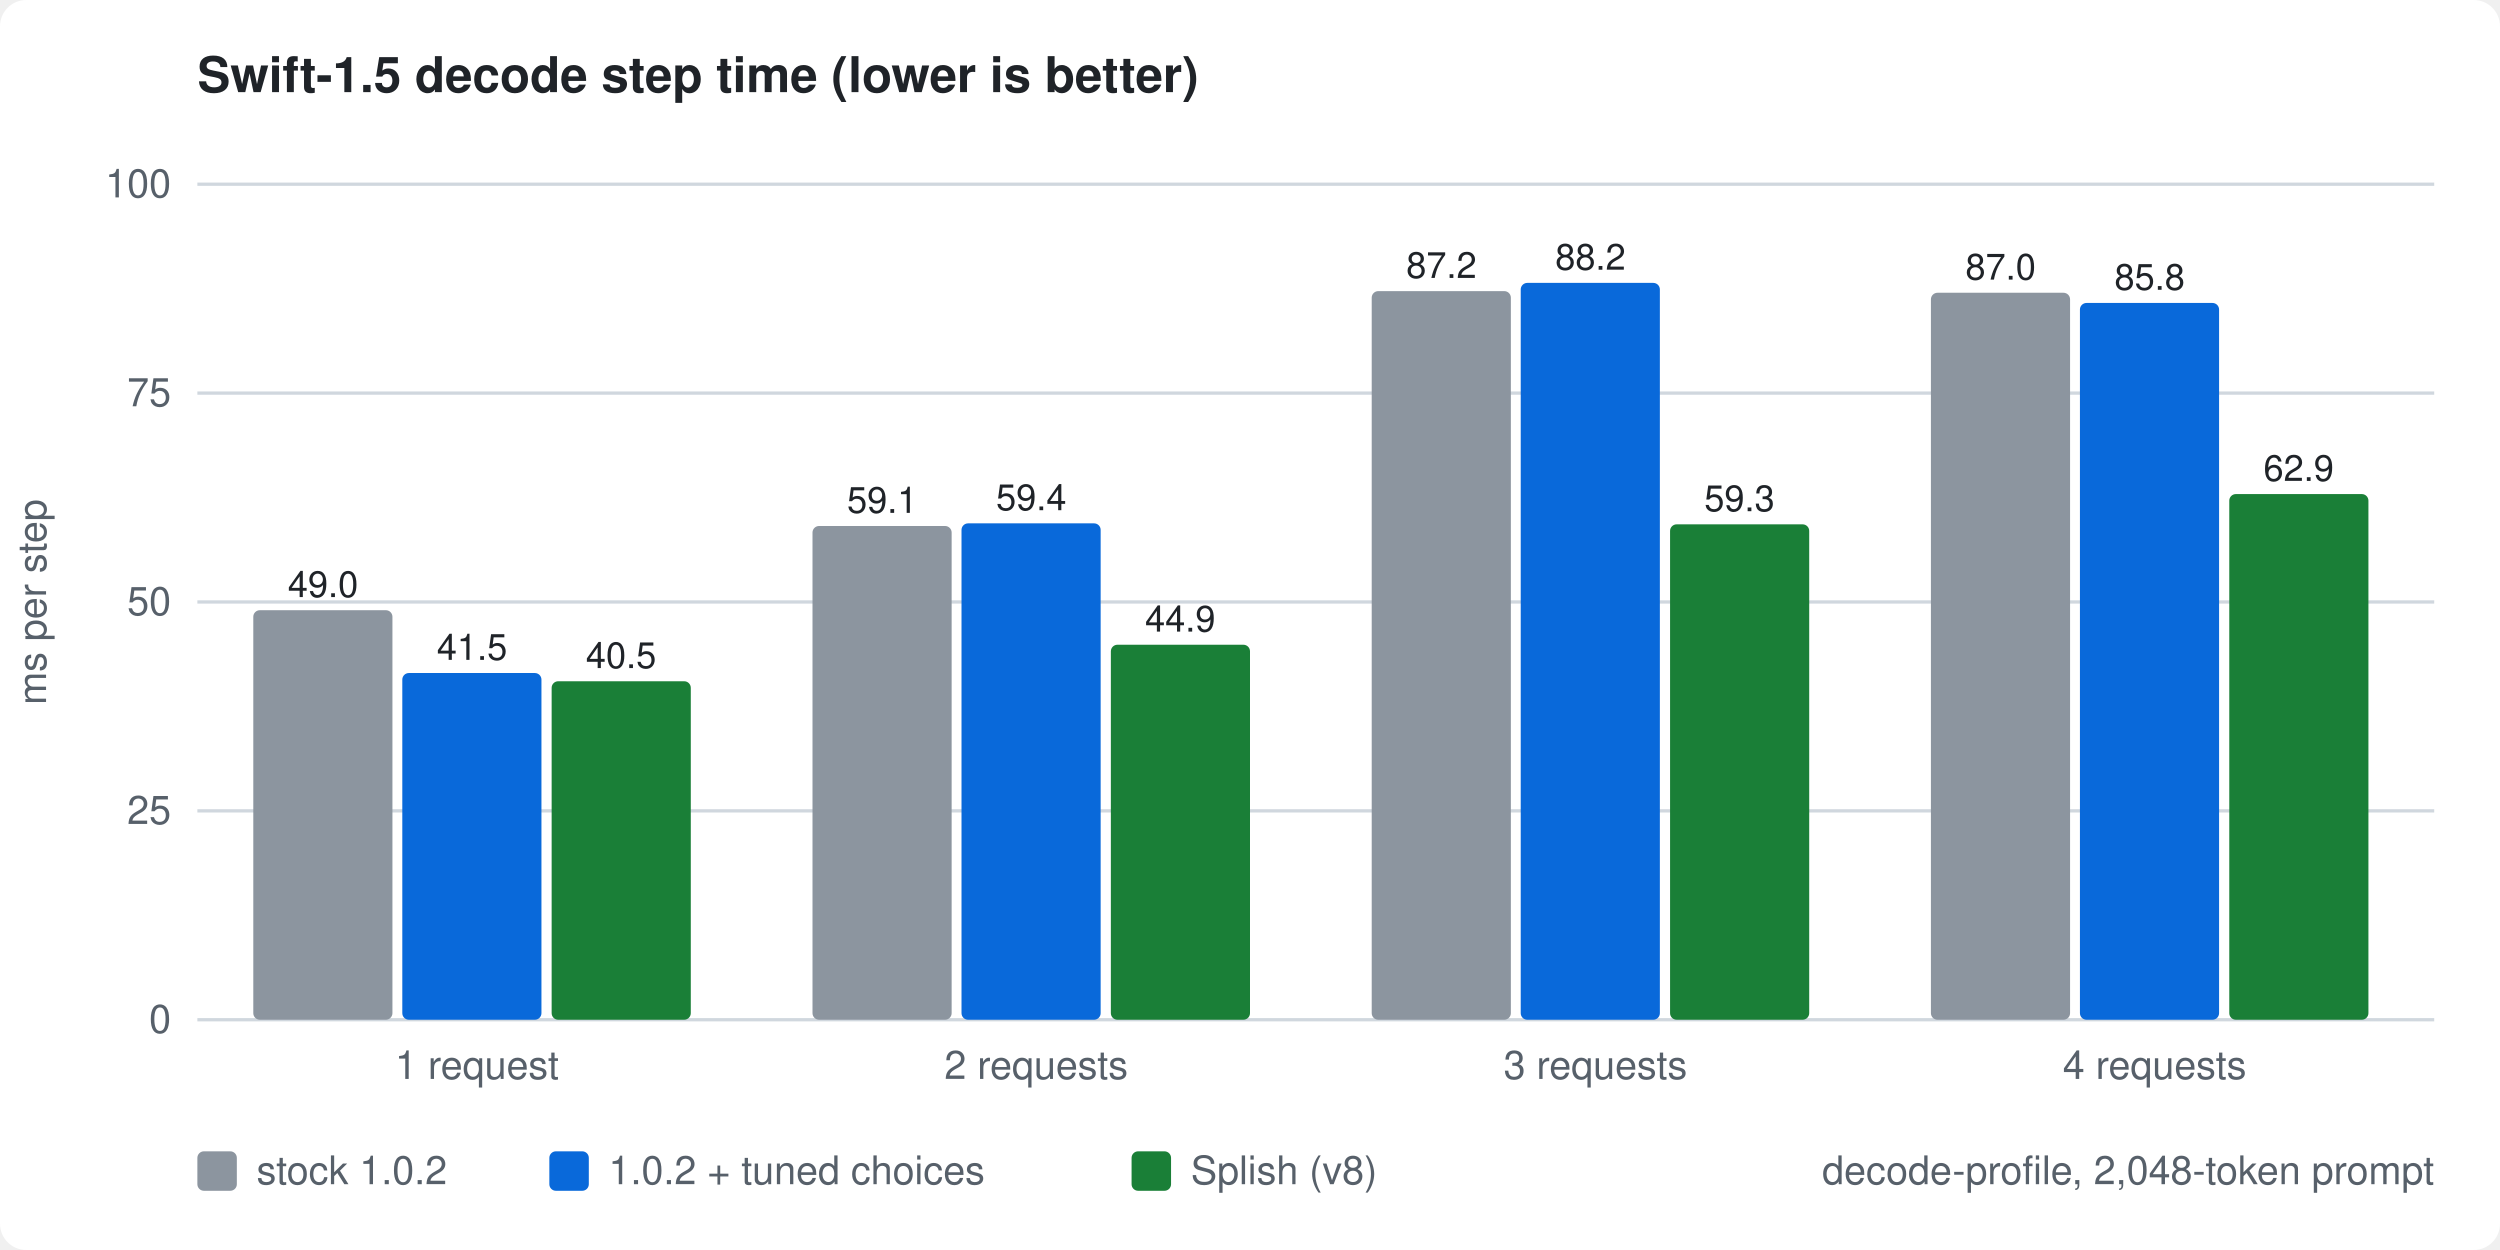
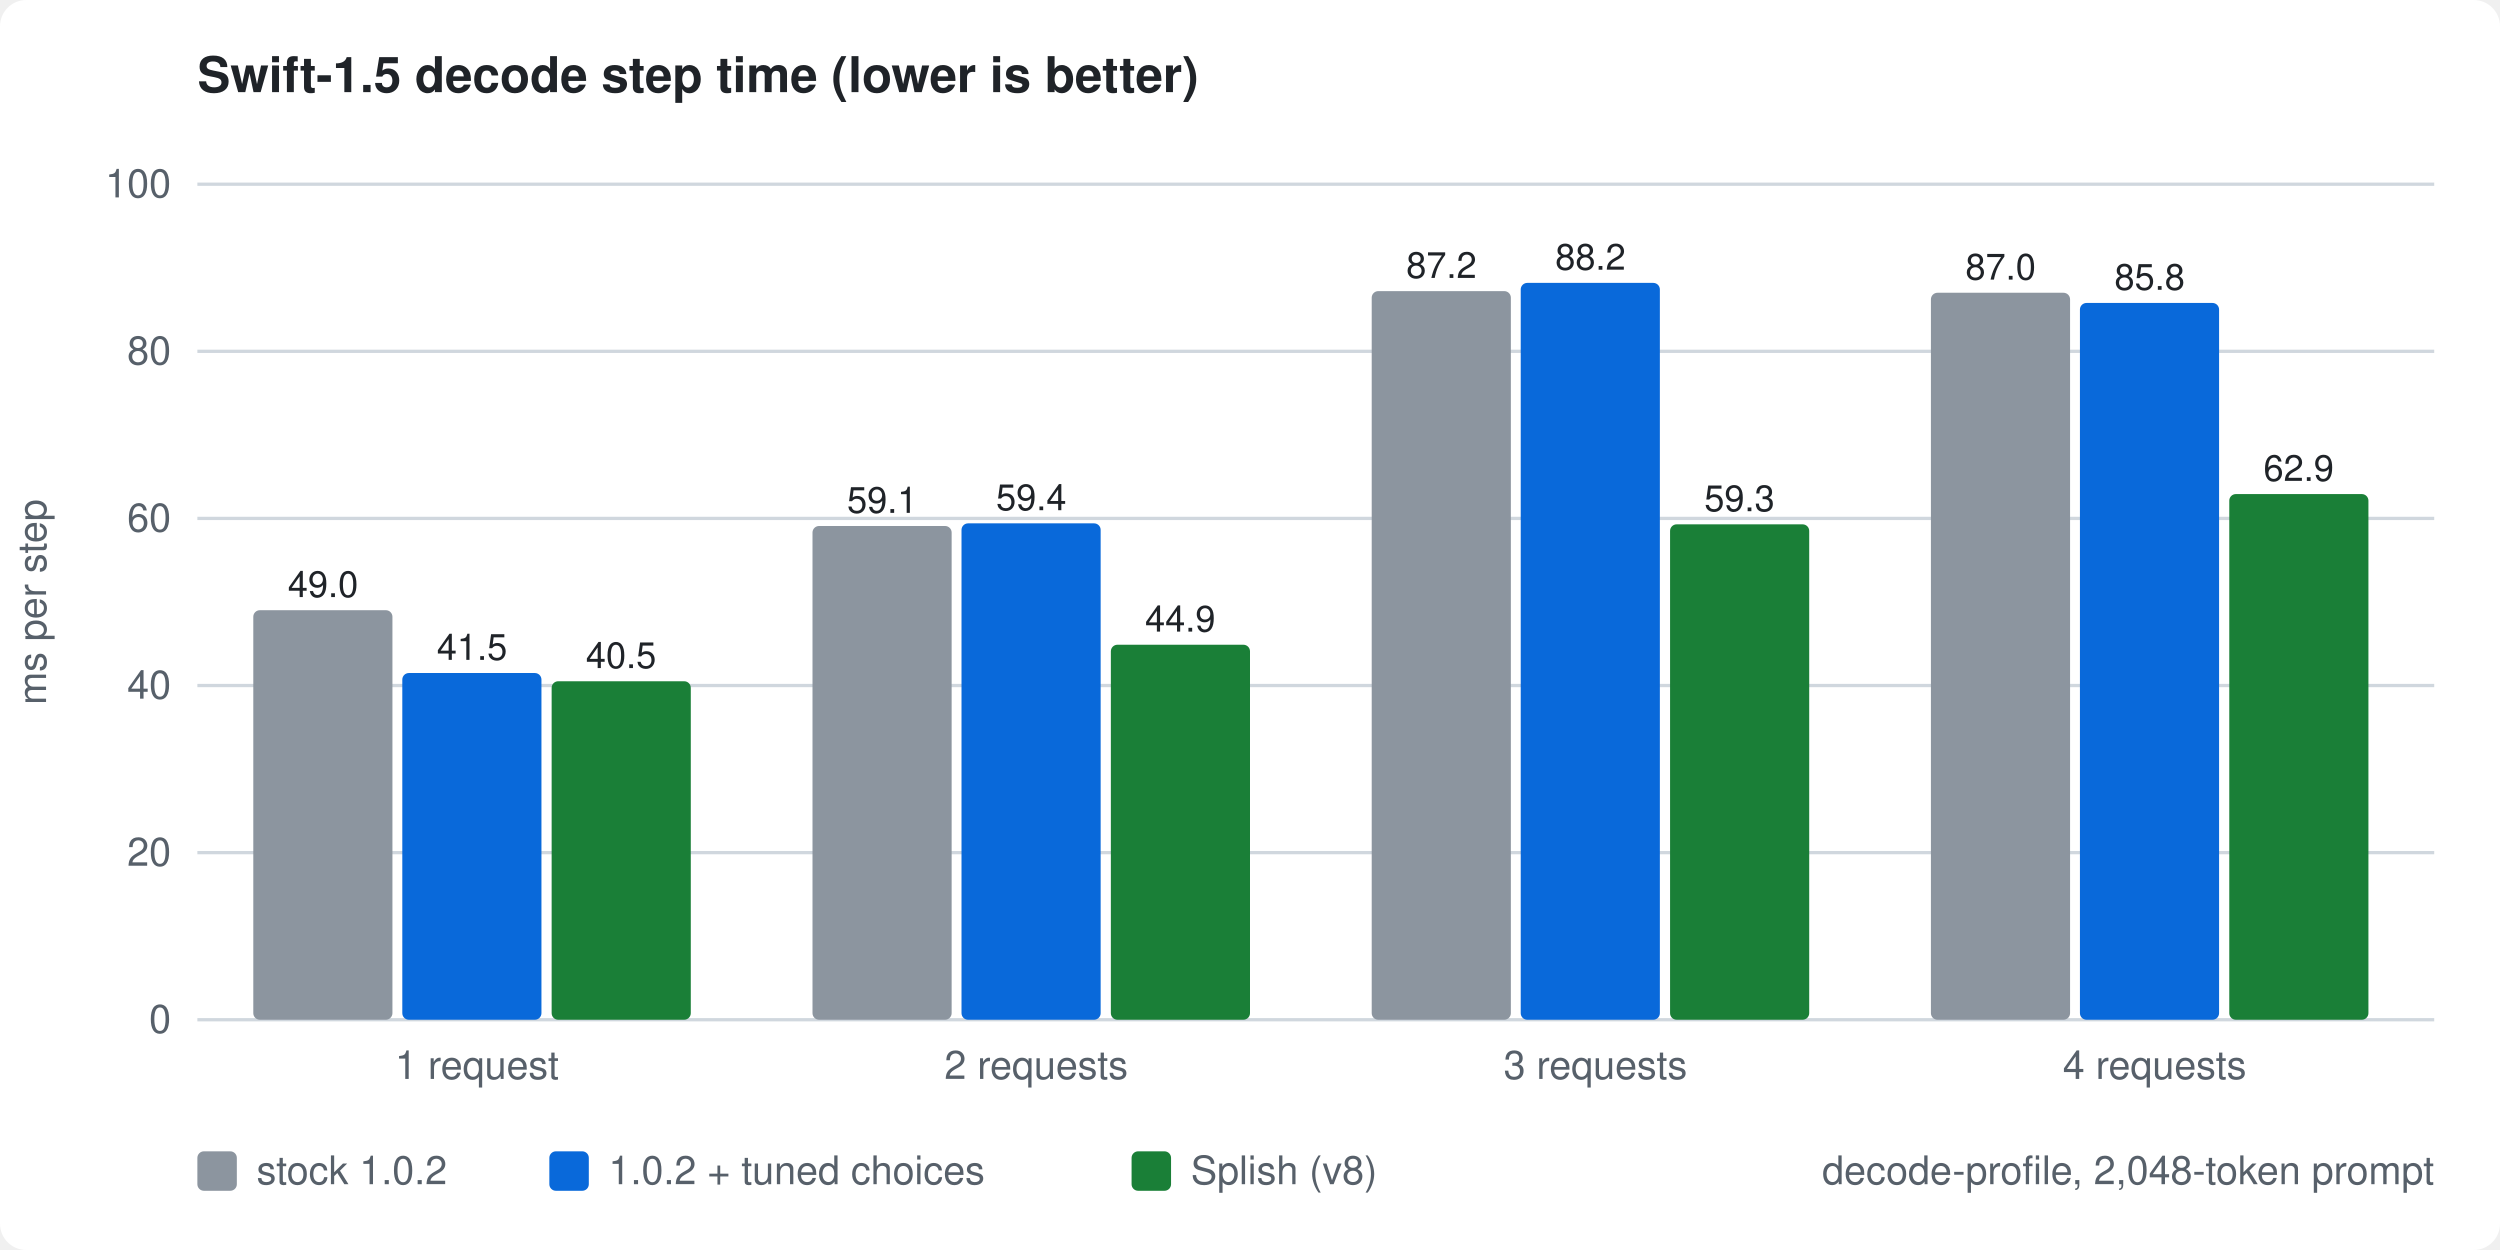
<svg xmlns="http://www.w3.org/2000/svg" width="760" height="380" viewBox="0 0 760 380">
  <style>
  .bg{fill:#ffffff} .t{fill:#1f2328;font:600 15px -apple-system,Segoe UI,Helvetica,Arial,sans-serif}
  .l{fill:#57606a;font:12px -apple-system,Segoe UI,Helvetica,Arial,sans-serif}
  .v{fill:#1f2328;font:11px -apple-system,Segoe UI,Helvetica,Arial,sans-serif}
-   .g{stroke:#d0d7de;stroke-width:1} .s0{fill:#8c959f} .s1{fill:#0969da} .s2{fill:#1a7f37} .s3{fill:#bf8700}
+   .g{stroke:#d0d7de;stroke-width:1} .gain{fill:#1a7f37;font:600 11px -apple-system,Segoe UI,Helvetica,Arial,sans-serif} .s0{fill:#8c959f} .s1{fill:#0969da} .s2{fill:#1a7f37} .s3{fill:#bf8700}
  @media (prefers-color-scheme: dark){
-     .bg{fill:#0d1117} .t,.v{fill:#e6edf3} .l{fill:#8d96a0} .g{stroke:#30363d}
+     .bg{fill:#0d1117} .t,.v{fill:#e6edf3} .l{fill:#8d96a0} .g{stroke:#30363d} .gain{fill:#3fb950}
    .s0{fill:#6e7681} .s1{fill:#4493f8} .s2{fill:#3fb950} .s3{fill:#d29922}}
</style>
  <rect class="bg" width="760" height="380" rx="8" />
  <text class="t" x="60" y="28">Swift-1.5 decode step time (lower is better)</text>
  <line class="g" x1="60" x2="740" y1="310.0" y2="310.0" />
  <text class="l" x="52" y="314.0" text-anchor="end">0</text>
-   <line class="g" x1="60" x2="740" y1="246.5" y2="246.5" />
-   <text class="l" x="52" y="250.5" text-anchor="end">25</text>
-   <line class="g" x1="60" x2="740" y1="183.0" y2="183.0" />
-   <text class="l" x="52" y="187.0" text-anchor="end">50</text>
-   <line class="g" x1="60" x2="740" y1="119.5" y2="119.5" />
-   <text class="l" x="52" y="123.5" text-anchor="end">75</text>
+   <line class="g" x1="60" x2="740" y1="259.2" y2="259.2" />
+   <text class="l" x="52" y="263.2" text-anchor="end">20</text>
+   <line class="g" x1="60" x2="740" y1="208.4" y2="208.4" />
+   <text class="l" x="52" y="212.4" text-anchor="end">40</text>
+   <line class="g" x1="60" x2="740" y1="157.6" y2="157.6" />
+   <text class="l" x="52" y="161.6" text-anchor="end">60</text>
+   <line class="g" x1="60" x2="740" y1="106.8" y2="106.8" />
+   <text class="l" x="52" y="110.8" text-anchor="end">80</text>
  <line class="g" x1="60" x2="740" y1="56.0" y2="56.0" />
  <text class="l" x="52" y="60.0" text-anchor="end">100</text>
  <text class="l" x="14" y="183.0" transform="rotate(-90 14 183.0)" text-anchor="middle">ms per step</text>
  <rect class="s0" x="77.0" y="185.5" width="42.3" height="124.5" rx="2" />
  <text class="v" x="98.2" y="181.5" text-anchor="middle">49.0</text>
  <rect class="s1" x="122.3" y="204.6" width="42.3" height="105.4" rx="2" />
  <text class="v" x="143.5" y="200.6" text-anchor="middle">41.5</text>
  <rect class="s2" x="167.7" y="207.1" width="42.3" height="102.9" rx="2" />
  <text class="v" x="188.8" y="203.1" text-anchor="middle">40.5</text>
  <text class="l" x="145.0" y="328" text-anchor="middle">1 request</text>
  <rect class="s0" x="247.0" y="159.9" width="42.3" height="150.1" rx="2" />
  <text class="v" x="268.2" y="155.9" text-anchor="middle">59.1</text>
  <rect class="s1" x="292.3" y="159.1" width="42.3" height="150.9" rx="2" />
  <text class="v" x="313.5" y="155.1" text-anchor="middle">59.4</text>
  <rect class="s2" x="337.7" y="196.0" width="42.3" height="114.0" rx="2" />
  <text class="v" x="358.8" y="192.0" text-anchor="middle">44.9</text>
  <text class="l" x="315.0" y="328" text-anchor="middle">2 requests</text>
  <rect class="s0" x="417.0" y="88.5" width="42.3" height="221.5" rx="2" />
  <text class="v" x="438.2" y="84.5" text-anchor="middle">87.2</text>
  <rect class="s1" x="462.3" y="86.0" width="42.3" height="224.0" rx="2" />
  <text class="v" x="483.5" y="82.0" text-anchor="middle">88.2</text>
  <rect class="s2" x="507.7" y="159.4" width="42.3" height="150.6" rx="2" />
  <text class="v" x="528.8" y="155.4" text-anchor="middle">59.3</text>
  <text class="l" x="485.0" y="328" text-anchor="middle">3 requests</text>
  <rect class="s0" x="587.0" y="89.0" width="42.3" height="221.0" rx="2" />
  <text class="v" x="608.2" y="85.0" text-anchor="middle">87.0</text>
  <rect class="s1" x="632.3" y="92.1" width="42.3" height="217.9" rx="2" />
  <text class="v" x="653.5" y="88.1" text-anchor="middle">85.8</text>
  <rect class="s2" x="677.7" y="150.2" width="42.3" height="159.8" rx="2" />
  <text class="v" x="698.8" y="146.2" text-anchor="middle">62.9</text>
  <text class="l" x="655.0" y="328" text-anchor="middle">4 requests</text>
  <rect class="s0" x="60" y="350" width="12" height="12" rx="2" />
  <text class="l" x="78" y="360">stock 1.0.2</text>
  <rect class="s1" x="167" y="350" width="12" height="12" rx="2" />
  <text class="l" x="185" y="360">1.0.2 + tuned choices</text>
  <rect class="s2" x="344" y="350" width="12" height="12" rx="2" />
  <text class="l" x="362" y="360">Splish (v8)</text>
  <text class="l" x="740" y="360" text-anchor="end">decode-profile, 2,048-token prompt</text>
</svg>
